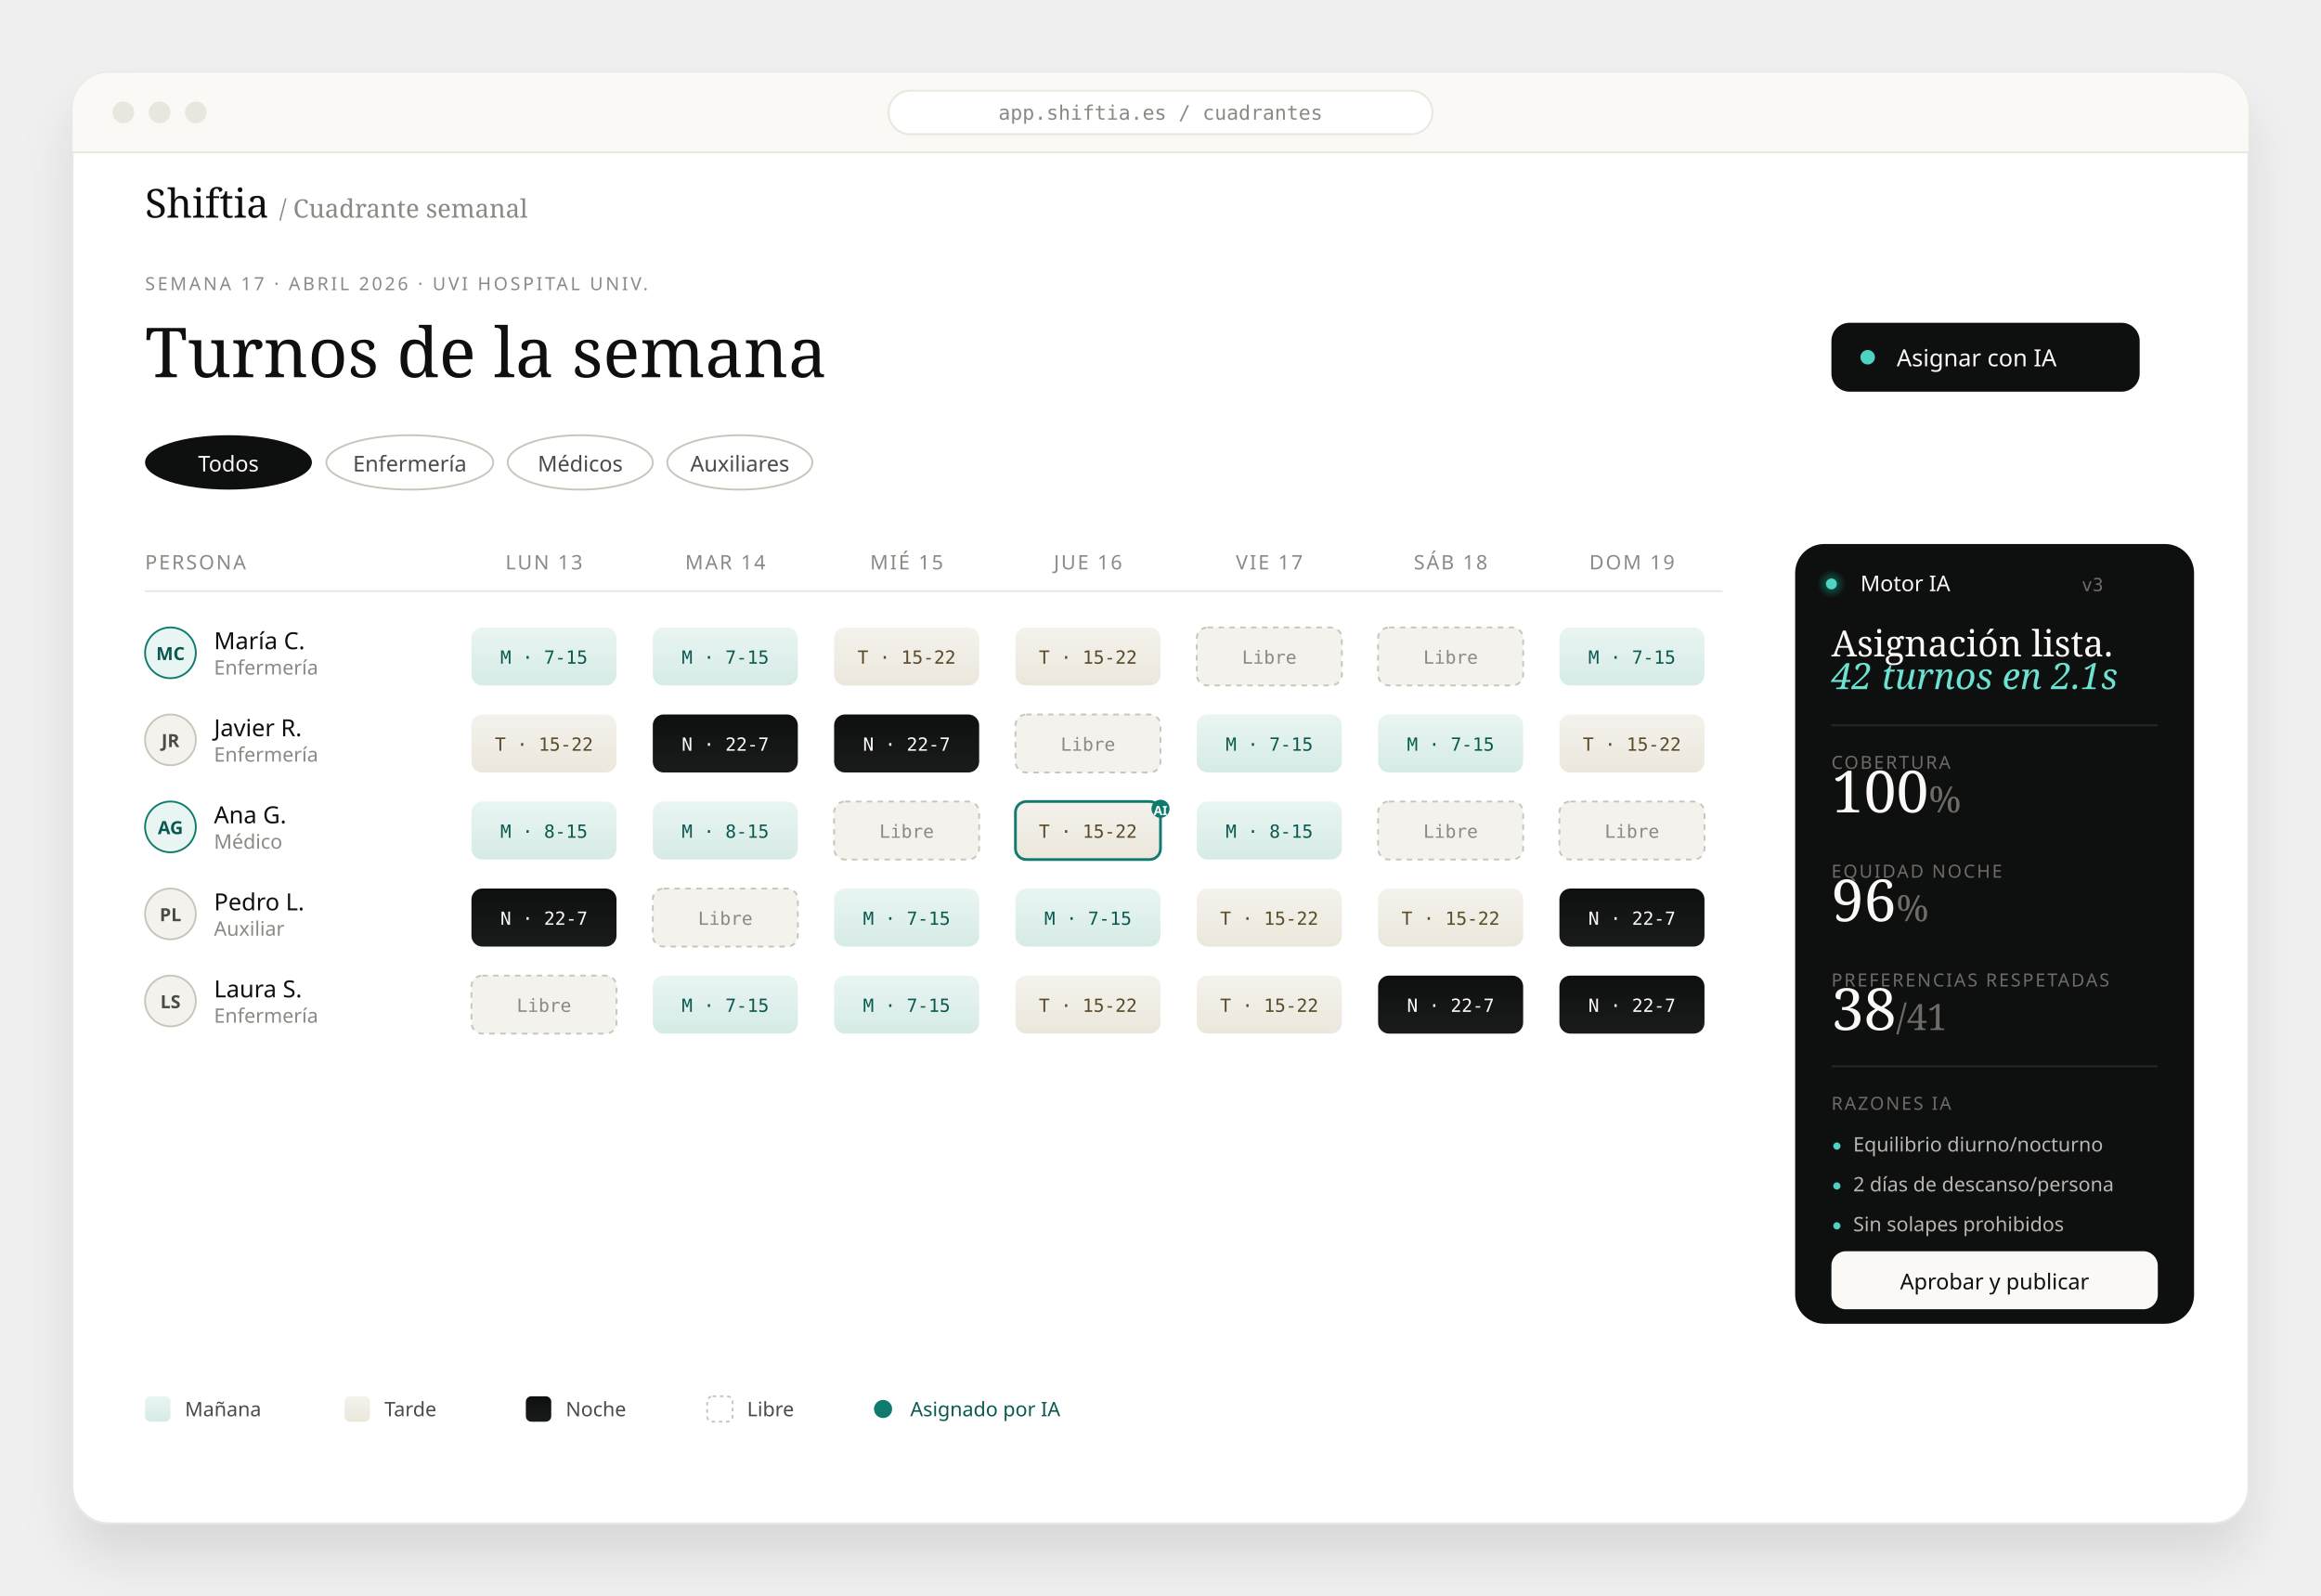
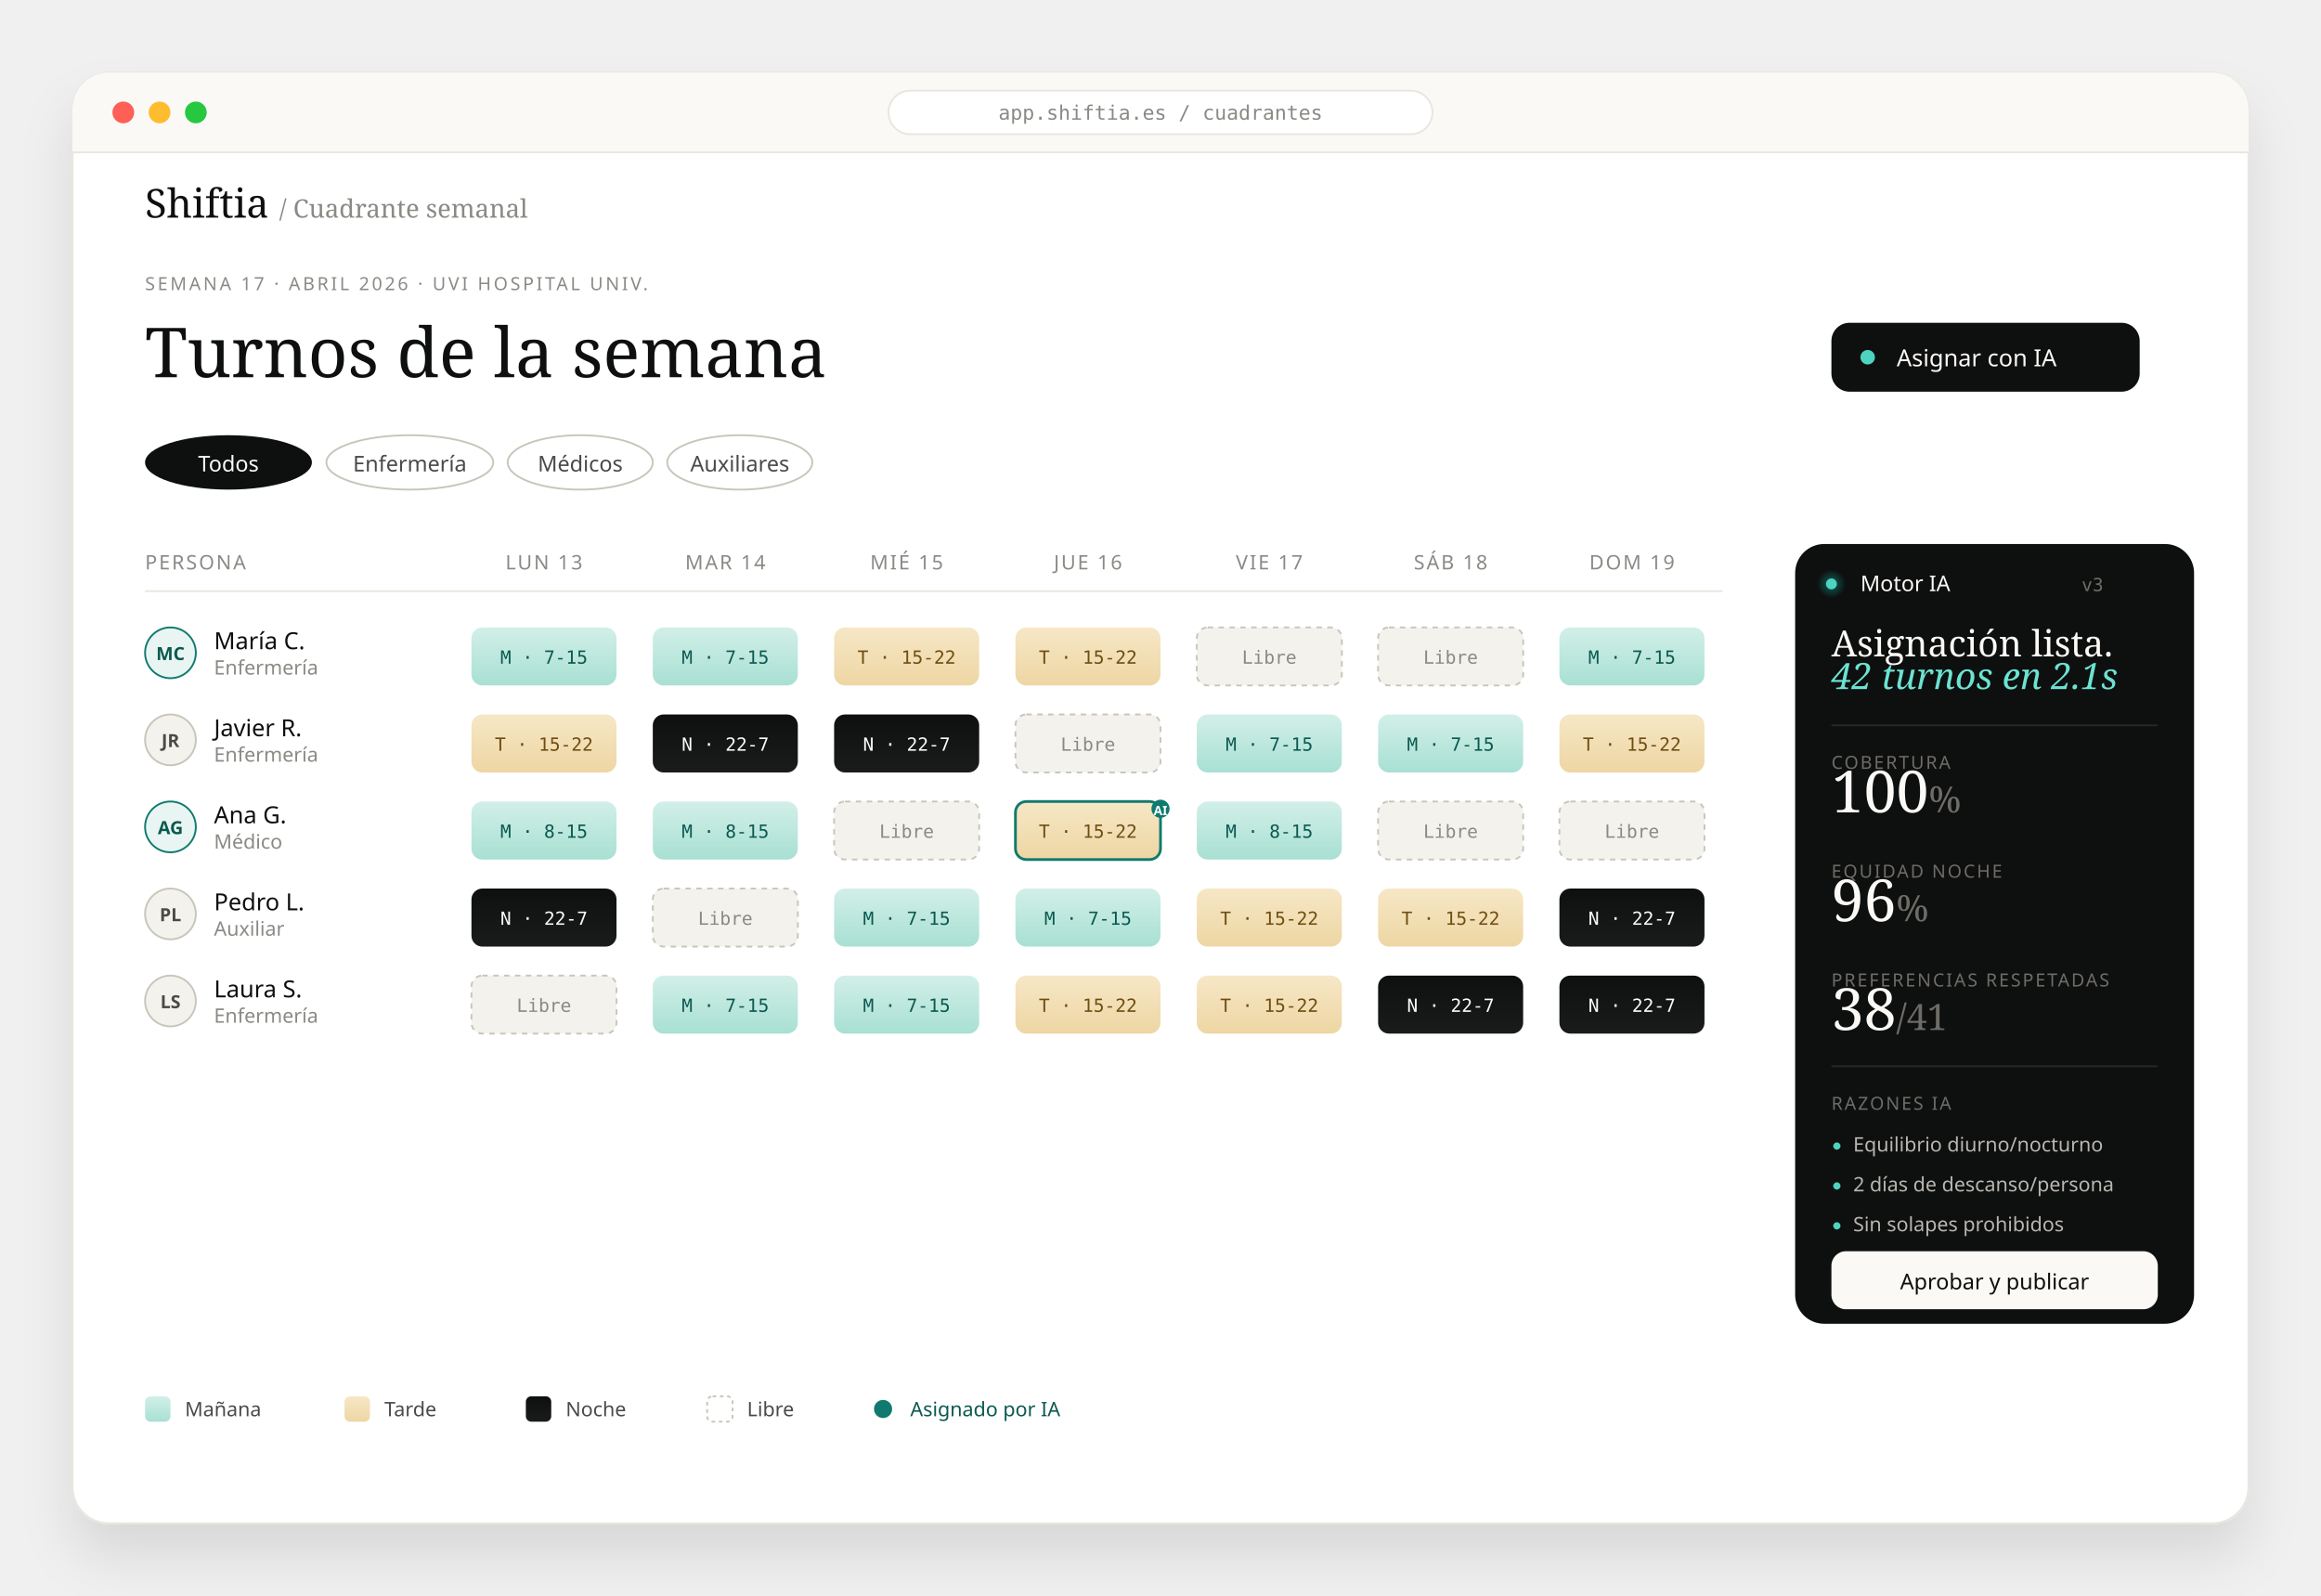
<svg xmlns="http://www.w3.org/2000/svg" viewBox="0 0 1280 880" role="img" aria-label="Mockup del dashboard de Shiftia mostrando un cuadrante semanal de turnos con asignaciones automáticas y panel de IA">
  <defs>
    <filter id="frameShadow" x="-5%" y="-5%" width="110%" height="120%">
      <feGaussianBlur in="SourceAlpha" stdDeviation="14" />
      <feOffset dx="0" dy="18" />
      <feComponentTransfer>
        <feFuncA type="linear" slope="0.10" />
      </feComponentTransfer>
      <feMerge>
        <feMergeNode />
        <feMergeNode in="SourceGraphic" />
      </feMerge>
    </filter>
    <linearGradient id="hairline" x1="0" x2="1" y1="0" y2="0">
      <stop offset="0%" stop-color="#e8e6df" stop-opacity="0" />
      <stop offset="50%" stop-color="#c8c5bb" stop-opacity="1" />
      <stop offset="100%" stop-color="#e8e6df" stop-opacity="0" />
    </linearGradient>
    <linearGradient id="shiftMorning" x1="0" x2="0" y1="0" y2="1">
-       <stop offset="0%" stop-color="#e9f5f2" />
-       <stop offset="100%" stop-color="#d6ebe6" />
+       <stop offset="0%" stop-color="#d2efe8" />
+       <stop offset="100%" stop-color="#a8e0d3" />
    </linearGradient>
    <linearGradient id="shiftEvening" x1="0" x2="0" y1="0" y2="1">
-       <stop offset="0%" stop-color="#f4f2ec" />
-       <stop offset="100%" stop-color="#ebe7dc" />
+       <stop offset="0%" stop-color="#f6e7c6" />
+       <stop offset="100%" stop-color="#eed6a3" />
    </linearGradient>
    <linearGradient id="shiftNight" x1="0" x2="0" y1="0" y2="1">
      <stop offset="0%" stop-color="#0e0f0f" />
      <stop offset="100%" stop-color="#1a1c1c" />
    </linearGradient>
    <radialGradient id="pulseDot">
      <stop offset="0%" stop-color="#0f7a6d" stop-opacity="0.8" />
      <stop offset="100%" stop-color="#0f7a6d" stop-opacity="0" />
    </radialGradient>
  </defs>
  <g filter="url(#frameShadow)">
    <rect x="40" y="40" width="1200" height="800" rx="20" fill="#ffffff" stroke="#e8e6df" stroke-width="1" />
    <rect x="40" y="40" width="1200" height="44" rx="20" fill="#faf9f6" />
    <rect x="40" y="60" width="1200" height="24" fill="#faf9f6" />
    <line x1="40" y1="84" x2="1240" y2="84" stroke="#e8e6df" stroke-width="1" />
-     <circle cx="68" cy="62" r="6" fill="#e8e6df" />
-     <circle cx="88" cy="62" r="6" fill="#e8e6df" />
-     <circle cx="108" cy="62" r="6" fill="#e8e6df" />
+     <circle cx="68" cy="62" r="6" fill="#ff5f57" />
+     <circle cx="88" cy="62" r="6" fill="#febc2e" />
+     <circle cx="108" cy="62" r="6" fill="#28c840" />
    <rect x="490" y="50" width="300" height="24" rx="12" fill="#fff" stroke="#e8e6df" stroke-width="1" />
    <text x="640" y="66" text-anchor="middle" font-family="ui-monospace, 'Geist Mono', monospace" font-size="11" fill="#8a8a85">app.shiftia.es / cuadrantes</text>
  </g>
  <g>
    <text x="80" y="120" font-family="'Instrument Serif', Georgia, serif" font-size="22" fill="#0e0f0f">Shiftia <tspan fill="#8a8a85" font-size="14">/ Cuadrante semanal</tspan>
    </text>
    <text x="80" y="160" font-family="'Geist', system-ui, sans-serif" font-size="10" fill="#8a8a85" letter-spacing="1.4">SEMANA 17 · ABRIL 2026 · UVI HOSPITAL UNIV.</text>
    <text x="80" y="208" font-family="'Instrument Serif', Georgia, serif" font-size="38" fill="#0e0f0f">Turnos de la semana</text>
    <g transform="translate(1010, 178)">
      <rect x="0" y="0" width="170" height="38" rx="10" fill="#0e0f0f" />
      <circle cx="20" cy="19" r="4" fill="#4ed3c0" />
      <text x="36" y="24" font-family="'Geist', system-ui, sans-serif" font-size="13" font-weight="500" fill="#faf9f6">Asignar con IA</text>
    </g>
    <g transform="translate(80, 240)">
      <rect x="0" y="0" width="92" height="30" rx="999" fill="#0e0f0f" />
      <text x="46" y="20" text-anchor="middle" font-family="'Geist', sans-serif" font-size="12" font-weight="500" fill="#faf9f6">Todos</text>
      <rect x="100" y="0" width="92" height="30" rx="999" fill="#fff" stroke="#c8c5bb" stroke-width="1" />
      <text x="146" y="20" text-anchor="middle" font-family="'Geist', sans-serif" font-size="12" fill="#4a4a47">Enfermería</text>
      <rect x="200" y="0" width="80" height="30" rx="999" fill="#fff" stroke="#c8c5bb" stroke-width="1" />
      <text x="240" y="20" text-anchor="middle" font-family="'Geist', sans-serif" font-size="12" fill="#4a4a47">Médicos</text>
      <rect x="288" y="0" width="80" height="30" rx="999" fill="#fff" stroke="#c8c5bb" stroke-width="1" />
      <text x="328" y="20" text-anchor="middle" font-family="'Geist', sans-serif" font-size="12" fill="#4a4a47">Auxiliares</text>
    </g>
  </g>
  <g transform="translate(80, 300)">
    <g font-family="'Geist', system-ui, sans-serif" font-size="11" fill="#8a8a85" letter-spacing="1">
      <text x="0" y="14">PERSONA</text>
      <text x="220" y="14" text-anchor="middle">LUN 13</text>
      <text x="320" y="14" text-anchor="middle">MAR 14</text>
      <text x="420" y="14" text-anchor="middle">MIÉ 15</text>
      <text x="520" y="14" text-anchor="middle">JUE 16</text>
      <text x="620" y="14" text-anchor="middle">VIE 17</text>
      <text x="720" y="14" text-anchor="middle">SÁB 18</text>
      <text x="820" y="14" text-anchor="middle">DOM 19</text>
    </g>
    <line x1="0" y1="26" x2="870" y2="26" stroke="#e8e6df" stroke-width="1" />
    <g transform="translate(0, 40)">
      <circle cx="14" cy="20" r="14" fill="#e9f5f2" stroke="#0f7a6d" stroke-width="1" />
      <text x="14" y="24" text-anchor="middle" font-family="'Geist', sans-serif" font-size="10" font-weight="600" fill="#0a5950">MC</text>
      <text x="38" y="18" font-family="'Geist', sans-serif" font-size="13" font-weight="500" fill="#0e0f0f">María C.</text>
      <text x="38" y="32" font-family="'Geist', sans-serif" font-size="11" fill="#8a8a85">Enfermería</text>
      <g font-family="'Geist Mono', monospace" font-size="10" font-weight="500">
        <rect x="180" y="6" width="80" height="32" rx="6" fill="url(#shiftMorning)" />
        <text x="220" y="26" text-anchor="middle" fill="#0a5950">M · 7-15</text>
        <rect x="280" y="6" width="80" height="32" rx="6" fill="url(#shiftMorning)" />
        <text x="320" y="26" text-anchor="middle" fill="#0a5950">M · 7-15</text>
        <rect x="380" y="6" width="80" height="32" rx="6" fill="url(#shiftEvening)" />
-         <text x="420" y="26" text-anchor="middle" fill="#5a4a2a">T · 15-22</text>
+         <text x="420" y="26" text-anchor="middle" fill="#6f4e12">T · 15-22</text>
        <rect x="480" y="6" width="80" height="32" rx="6" fill="url(#shiftEvening)" />
-         <text x="520" y="26" text-anchor="middle" fill="#5a4a2a">T · 15-22</text>
+         <text x="520" y="26" text-anchor="middle" fill="#6f4e12">T · 15-22</text>
        <rect x="580" y="6" width="80" height="32" rx="6" fill="#f4f2ec" stroke="#c8c5bb" stroke-width="1" stroke-dasharray="3 3" />
        <text x="620" y="26" text-anchor="middle" fill="#8a8a85">Libre</text>
        <rect x="680" y="6" width="80" height="32" rx="6" fill="#f4f2ec" stroke="#c8c5bb" stroke-width="1" stroke-dasharray="3 3" />
        <text x="720" y="26" text-anchor="middle" fill="#8a8a85">Libre</text>
        <rect x="780" y="6" width="80" height="32" rx="6" fill="url(#shiftMorning)" />
        <text x="820" y="26" text-anchor="middle" fill="#0a5950">M · 7-15</text>
      </g>
    </g>
    <g transform="translate(0, 88)">
      <circle cx="14" cy="20" r="14" fill="#f4f2ec" stroke="#c8c5bb" stroke-width="1" />
      <text x="14" y="24" text-anchor="middle" font-family="'Geist', sans-serif" font-size="10" font-weight="600" fill="#4a4a47">JR</text>
      <text x="38" y="18" font-family="'Geist', sans-serif" font-size="13" font-weight="500" fill="#0e0f0f">Javier R.</text>
      <text x="38" y="32" font-family="'Geist', sans-serif" font-size="11" fill="#8a8a85">Enfermería</text>
      <g font-family="'Geist Mono', monospace" font-size="10" font-weight="500">
        <rect x="180" y="6" width="80" height="32" rx="6" fill="url(#shiftEvening)" />
-         <text x="220" y="26" text-anchor="middle" fill="#5a4a2a">T · 15-22</text>
+         <text x="220" y="26" text-anchor="middle" fill="#6f4e12">T · 15-22</text>
        <rect x="280" y="6" width="80" height="32" rx="6" fill="url(#shiftNight)" />
        <text x="320" y="26" text-anchor="middle" fill="#faf9f6">N · 22-7</text>
        <rect x="380" y="6" width="80" height="32" rx="6" fill="url(#shiftNight)" />
        <text x="420" y="26" text-anchor="middle" fill="#faf9f6">N · 22-7</text>
        <rect x="480" y="6" width="80" height="32" rx="6" fill="#f4f2ec" stroke="#c8c5bb" stroke-width="1" stroke-dasharray="3 3" />
        <text x="520" y="26" text-anchor="middle" fill="#8a8a85">Libre</text>
        <rect x="580" y="6" width="80" height="32" rx="6" fill="url(#shiftMorning)" />
        <text x="620" y="26" text-anchor="middle" fill="#0a5950">M · 7-15</text>
        <rect x="680" y="6" width="80" height="32" rx="6" fill="url(#shiftMorning)" />
        <text x="720" y="26" text-anchor="middle" fill="#0a5950">M · 7-15</text>
        <rect x="780" y="6" width="80" height="32" rx="6" fill="url(#shiftEvening)" />
-         <text x="820" y="26" text-anchor="middle" fill="#5a4a2a">T · 15-22</text>
+         <text x="820" y="26" text-anchor="middle" fill="#6f4e12">T · 15-22</text>
      </g>
    </g>
    <g transform="translate(0, 136)">
      <circle cx="14" cy="20" r="14" fill="#e9f5f2" stroke="#0f7a6d" stroke-width="1" />
      <text x="14" y="24" text-anchor="middle" font-family="'Geist', sans-serif" font-size="10" font-weight="600" fill="#0a5950">AG</text>
      <text x="38" y="18" font-family="'Geist', sans-serif" font-size="13" font-weight="500" fill="#0e0f0f">Ana G.</text>
      <text x="38" y="32" font-family="'Geist', sans-serif" font-size="11" fill="#8a8a85">Médico</text>
      <g font-family="'Geist Mono', monospace" font-size="10" font-weight="500">
        <rect x="180" y="6" width="80" height="32" rx="6" fill="url(#shiftMorning)" />
        <text x="220" y="26" text-anchor="middle" fill="#0a5950">M · 8-15</text>
        <rect x="280" y="6" width="80" height="32" rx="6" fill="url(#shiftMorning)" />
        <text x="320" y="26" text-anchor="middle" fill="#0a5950">M · 8-15</text>
        <rect x="380" y="6" width="80" height="32" rx="6" fill="#f4f2ec" stroke="#c8c5bb" stroke-width="1" stroke-dasharray="3 3" />
        <text x="420" y="26" text-anchor="middle" fill="#8a8a85">Libre</text>
        <rect x="480" y="6" width="80" height="32" rx="6" fill="url(#shiftEvening)" stroke="#0f7a6d" stroke-width="1.5" />
-         <text x="520" y="26" text-anchor="middle" fill="#5a4a2a">T · 15-22</text>
+         <text x="520" y="26" text-anchor="middle" fill="#6f4e12">T · 15-22</text>
        <circle cx="560" cy="10" r="5" fill="#0f7a6d" />
        <text x="560" y="13.5" text-anchor="middle" font-family="'Geist', sans-serif" font-size="7" font-weight="700" fill="#fff">AI</text>
        <rect x="580" y="6" width="80" height="32" rx="6" fill="url(#shiftMorning)" />
        <text x="620" y="26" text-anchor="middle" fill="#0a5950">M · 8-15</text>
        <rect x="680" y="6" width="80" height="32" rx="6" fill="#f4f2ec" stroke="#c8c5bb" stroke-width="1" stroke-dasharray="3 3" />
        <text x="720" y="26" text-anchor="middle" fill="#8a8a85">Libre</text>
        <rect x="780" y="6" width="80" height="32" rx="6" fill="#f4f2ec" stroke="#c8c5bb" stroke-width="1" stroke-dasharray="3 3" />
        <text x="820" y="26" text-anchor="middle" fill="#8a8a85">Libre</text>
      </g>
    </g>
    <g transform="translate(0, 184)">
      <circle cx="14" cy="20" r="14" fill="#f4f2ec" stroke="#c8c5bb" stroke-width="1" />
      <text x="14" y="24" text-anchor="middle" font-family="'Geist', sans-serif" font-size="10" font-weight="600" fill="#4a4a47">PL</text>
      <text x="38" y="18" font-family="'Geist', sans-serif" font-size="13" font-weight="500" fill="#0e0f0f">Pedro L.</text>
      <text x="38" y="32" font-family="'Geist', sans-serif" font-size="11" fill="#8a8a85">Auxiliar</text>
      <g font-family="'Geist Mono', monospace" font-size="10" font-weight="500">
        <rect x="180" y="6" width="80" height="32" rx="6" fill="url(#shiftNight)" />
        <text x="220" y="26" text-anchor="middle" fill="#faf9f6">N · 22-7</text>
        <rect x="280" y="6" width="80" height="32" rx="6" fill="#f4f2ec" stroke="#c8c5bb" stroke-width="1" stroke-dasharray="3 3" />
        <text x="320" y="26" text-anchor="middle" fill="#8a8a85">Libre</text>
        <rect x="380" y="6" width="80" height="32" rx="6" fill="url(#shiftMorning)" />
        <text x="420" y="26" text-anchor="middle" fill="#0a5950">M · 7-15</text>
        <rect x="480" y="6" width="80" height="32" rx="6" fill="url(#shiftMorning)" />
        <text x="520" y="26" text-anchor="middle" fill="#0a5950">M · 7-15</text>
        <rect x="580" y="6" width="80" height="32" rx="6" fill="url(#shiftEvening)" />
-         <text x="620" y="26" text-anchor="middle" fill="#5a4a2a">T · 15-22</text>
+         <text x="620" y="26" text-anchor="middle" fill="#6f4e12">T · 15-22</text>
        <rect x="680" y="6" width="80" height="32" rx="6" fill="url(#shiftEvening)" />
-         <text x="720" y="26" text-anchor="middle" fill="#5a4a2a">T · 15-22</text>
+         <text x="720" y="26" text-anchor="middle" fill="#6f4e12">T · 15-22</text>
        <rect x="780" y="6" width="80" height="32" rx="6" fill="url(#shiftNight)" />
        <text x="820" y="26" text-anchor="middle" fill="#faf9f6">N · 22-7</text>
      </g>
    </g>
    <g transform="translate(0, 232)">
      <circle cx="14" cy="20" r="14" fill="#f4f2ec" stroke="#c8c5bb" stroke-width="1" />
      <text x="14" y="24" text-anchor="middle" font-family="'Geist', sans-serif" font-size="10" font-weight="600" fill="#4a4a47">LS</text>
      <text x="38" y="18" font-family="'Geist', sans-serif" font-size="13" font-weight="500" fill="#0e0f0f">Laura S.</text>
      <text x="38" y="32" font-family="'Geist', sans-serif" font-size="11" fill="#8a8a85">Enfermería</text>
      <g font-family="'Geist Mono', monospace" font-size="10" font-weight="500">
        <rect x="180" y="6" width="80" height="32" rx="6" fill="#f4f2ec" stroke="#c8c5bb" stroke-width="1" stroke-dasharray="3 3" />
        <text x="220" y="26" text-anchor="middle" fill="#8a8a85">Libre</text>
        <rect x="280" y="6" width="80" height="32" rx="6" fill="url(#shiftMorning)" />
        <text x="320" y="26" text-anchor="middle" fill="#0a5950">M · 7-15</text>
        <rect x="380" y="6" width="80" height="32" rx="6" fill="url(#shiftMorning)" />
        <text x="420" y="26" text-anchor="middle" fill="#0a5950">M · 7-15</text>
        <rect x="480" y="6" width="80" height="32" rx="6" fill="url(#shiftEvening)" />
-         <text x="520" y="26" text-anchor="middle" fill="#5a4a2a">T · 15-22</text>
+         <text x="520" y="26" text-anchor="middle" fill="#6f4e12">T · 15-22</text>
        <rect x="580" y="6" width="80" height="32" rx="6" fill="url(#shiftEvening)" />
-         <text x="620" y="26" text-anchor="middle" fill="#5a4a2a">T · 15-22</text>
+         <text x="620" y="26" text-anchor="middle" fill="#6f4e12">T · 15-22</text>
        <rect x="680" y="6" width="80" height="32" rx="6" fill="url(#shiftNight)" />
        <text x="720" y="26" text-anchor="middle" fill="#faf9f6">N · 22-7</text>
        <rect x="780" y="6" width="80" height="32" rx="6" fill="url(#shiftNight)" />
        <text x="820" y="26" text-anchor="middle" fill="#faf9f6">N · 22-7</text>
      </g>
    </g>
  </g>
  <g transform="translate(990, 300)">
    <rect x="0" y="0" width="220" height="430" rx="16" fill="#0e0f0f" />
    <circle cx="20" cy="22" r="8" fill="url(#pulseDot)">
      <animate attributeName="r" values="6;10;6" dur="2.4s" repeatCount="indefinite" />
      <animate attributeName="opacity" values="0.6;1;0.6" dur="2.4s" repeatCount="indefinite" />
    </circle>
    <circle cx="20" cy="22" r="3" fill="#4ed3c0" />
    <text x="36" y="26" font-family="'Geist', sans-serif" font-size="12" font-weight="500" fill="#faf9f6">Motor IA</text>
    <text x="170" y="26" text-anchor="end" font-family="'Geist Mono', monospace" font-size="10" fill="#6e6c66">v3</text>
    <text x="20" y="62" font-family="'Instrument Serif', Georgia, serif" font-size="20" fill="#faf9f6">Asignación lista.</text>
    <text x="20" y="80" font-family="'Instrument Serif', Georgia, serif" font-size="20" font-style="italic" fill="#6ce3d2">42 turnos en 2.1s</text>
    <line x1="20" y1="100" x2="200" y2="100" stroke="#262827" stroke-width="1" />
    <text x="20" y="124" font-family="'Geist', sans-serif" font-size="10" fill="#6e6c66" letter-spacing="1">COBERTURA</text>
    <text x="20" y="148" font-family="'Instrument Serif', Georgia, serif" font-size="32" fill="#faf9f6">100<tspan font-size="20" fill="#6e6c66">%</tspan>
    </text>
    <text x="20" y="184" font-family="'Geist', sans-serif" font-size="10" fill="#6e6c66" letter-spacing="1">EQUIDAD NOCHE</text>
    <text x="20" y="208" font-family="'Instrument Serif', Georgia, serif" font-size="32" fill="#faf9f6">96<tspan font-size="20" fill="#6e6c66">%</tspan>
    </text>
    <text x="20" y="244" font-family="'Geist', sans-serif" font-size="10" fill="#6e6c66" letter-spacing="1">PREFERENCIAS RESPETADAS</text>
    <text x="20" y="268" font-family="'Instrument Serif', Georgia, serif" font-size="32" fill="#faf9f6">38<tspan font-size="20" fill="#6e6c66">/41</tspan>
    </text>
    <line x1="20" y1="288" x2="200" y2="288" stroke="#262827" stroke-width="1" />
    <text x="20" y="312" font-family="'Geist', sans-serif" font-size="10" fill="#6e6c66" letter-spacing="1">RAZONES IA</text>
    <g transform="translate(20, 326)">
      <circle cx="3" cy="6" r="2" fill="#4ed3c0" />
      <text x="12" y="9" font-family="'Geist', sans-serif" font-size="11" fill="#b8b6b0">Equilibrio diurno/nocturno</text>
    </g>
    <g transform="translate(20, 348)">
      <circle cx="3" cy="6" r="2" fill="#4ed3c0" />
      <text x="12" y="9" font-family="'Geist', sans-serif" font-size="11" fill="#b8b6b0">2 días de descanso/persona</text>
    </g>
    <g transform="translate(20, 370)">
      <circle cx="3" cy="6" r="2" fill="#4ed3c0" />
      <text x="12" y="9" font-family="'Geist', sans-serif" font-size="11" fill="#b8b6b0">Sin solapes prohibidos</text>
    </g>
    <rect x="20" y="390" width="180" height="32" rx="8" fill="#faf9f6" />
    <text x="110" y="411" text-anchor="middle" font-family="'Geist', sans-serif" font-size="12" font-weight="500" fill="#0e0f0f">Aprobar y publicar</text>
  </g>
  <g transform="translate(80, 770)" font-family="'Geist', sans-serif" font-size="11" fill="#4a4a47">
    <g>
      <rect x="0" y="0" width="14" height="14" rx="3" fill="url(#shiftMorning)" />
      <text x="22" y="11">Mañana</text>
    </g>
    <g transform="translate(110, 0)">
      <rect x="0" y="0" width="14" height="14" rx="3" fill="url(#shiftEvening)" />
      <text x="22" y="11">Tarde</text>
    </g>
    <g transform="translate(210, 0)">
      <rect x="0" y="0" width="14" height="14" rx="3" fill="url(#shiftNight)" />
      <text x="22" y="11">Noche</text>
    </g>
    <g transform="translate(310, 0)">
      <rect x="0" y="0" width="14" height="14" rx="3" fill="#fff" stroke="#c8c5bb" stroke-width="1" stroke-dasharray="2 2" />
      <text x="22" y="11">Libre</text>
    </g>
    <g transform="translate(400, 0)">
      <circle cx="7" cy="7" r="5" fill="#0f7a6d" />
      <text x="22" y="11" fill="#0a5950">Asignado por IA</text>
    </g>
  </g>
</svg>
